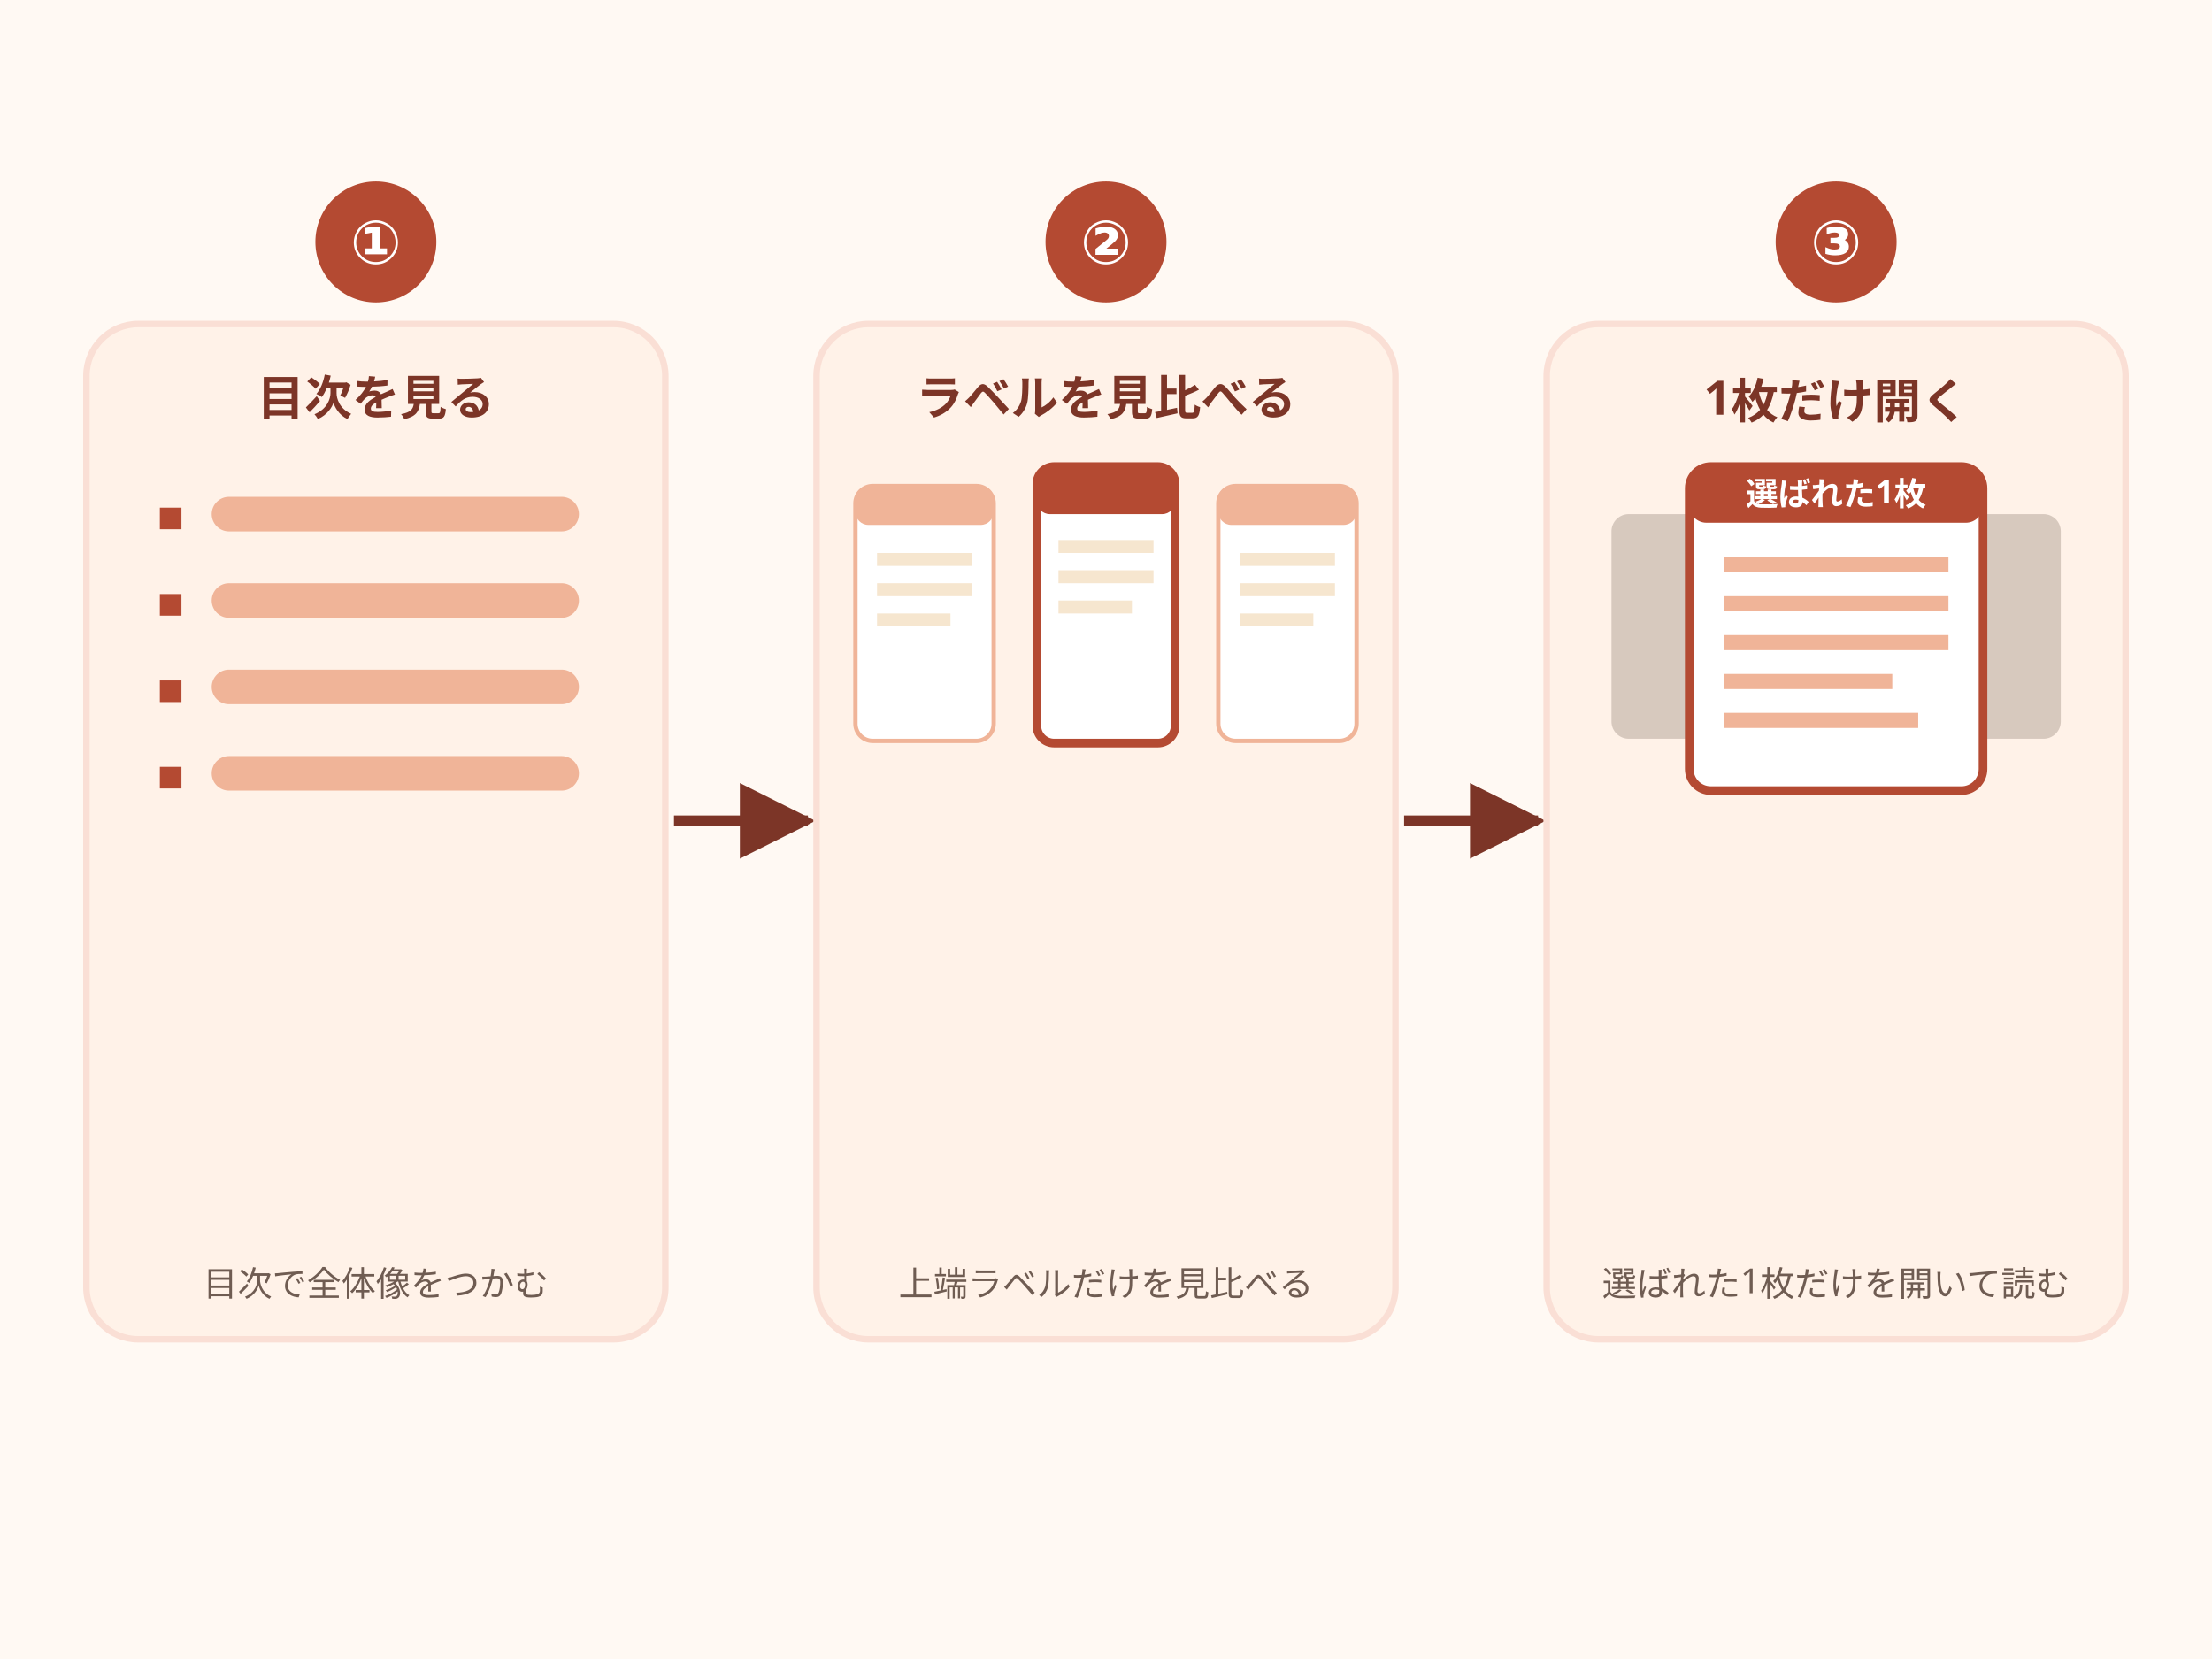
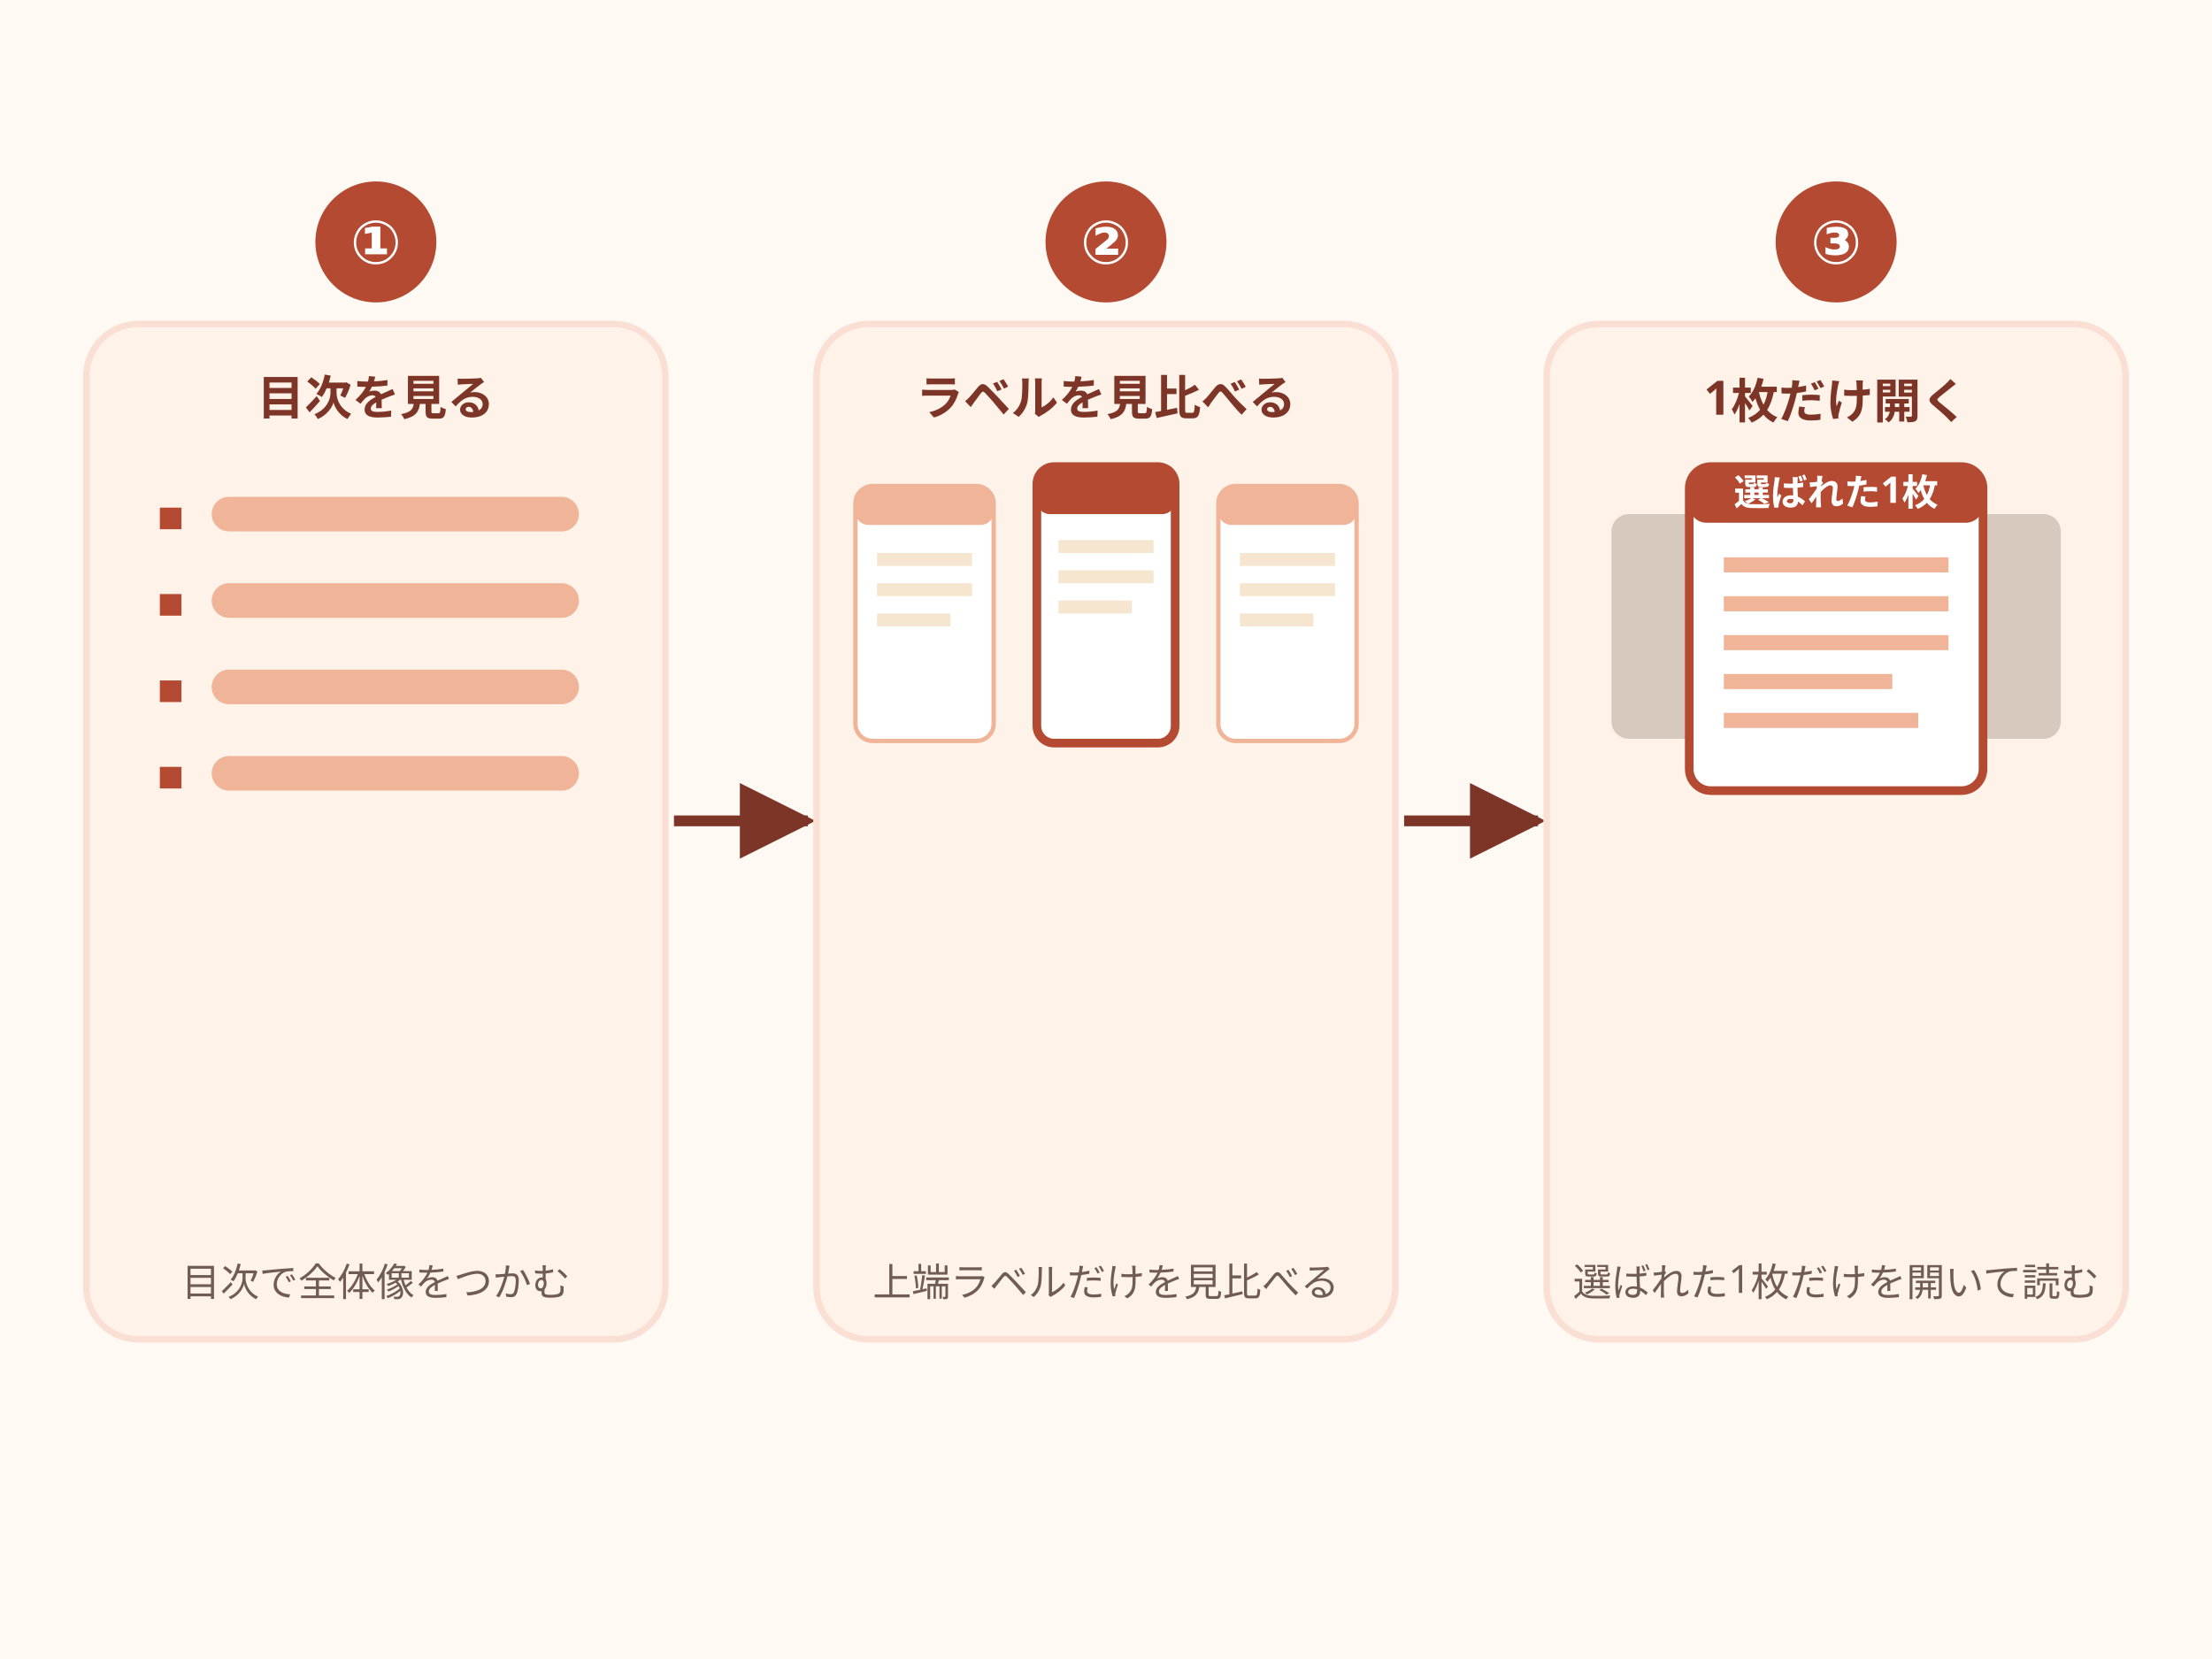
<svg xmlns="http://www.w3.org/2000/svg" width="1024" height="768" viewBox="0 0 1024 768">
  <defs>
    <marker id="stepArrow" viewBox="0 0 10 10" refX="9" refY="5" markerWidth="7" markerHeight="7" orient="auto">
      <path d="M 0 0 L 10 5 L 0 10 z" fill="#7C3527" />
    </marker>
  </defs>
  <rect width="1024" height="768" fill="#FFF9F3" />
  <g id="step-1">
    <circle cx="174" cy="112" r="28" fill="#B44A32" />
    <text x="174" y="122" text-anchor="middle" font-family="Hiragino Sans, Hiragino Kaku Gothic ProN, sans-serif" font-size="28" font-weight="800" fill="#FFFFFF">①</text>
    <rect x="40" y="150" width="268" height="470" rx="24" fill="#FFF2E8" stroke="#FADFD5" stroke-width="3" />
    <text x="174" y="192" text-anchor="middle" font-family="Hiragino Sans, Hiragino Kaku Gothic ProN, sans-serif" font-size="22" font-weight="700" fill="#7C3527">目次を見る</text>
    <rect x="74" y="235" width="10" height="10" fill="#B44A32" />
    <rect x="98" y="230" width="170" height="16" rx="8" fill="#F0B498" />
    <rect x="74" y="275" width="10" height="10" fill="#B44A32" />
    <rect x="98" y="270" width="170" height="16" rx="8" fill="#F0B498" />
    <rect x="74" y="315" width="10" height="10" fill="#B44A32" />
    <rect x="98" y="310" width="170" height="16" rx="8" fill="#F0B498" />
    <rect x="74" y="355" width="10" height="10" fill="#B44A32" />
    <rect x="98" y="350" width="170" height="16" rx="8" fill="#F0B498" />
-     <text x="174" y="600" text-anchor="middle" font-family="Hiragino Sans, Hiragino Kaku Gothic ProN, sans-serif" font-size="16" fill="#6F5C52">目次で全体像をつかむ</text>
+     <text x="174" y="600" text-anchor="middle" font-family="Hiragino Sans, Hiragino Kaku Gothic ProN, sans-serif" font-size="18" fill="#6F5C52">目次で全体像をつかむ</text>
  </g>
  <path d="M 312 380 H 374" fill="none" stroke="#7C3527" stroke-width="5" marker-end="url(#stepArrow)" />
  <g id="step-2">
    <circle cx="512" cy="112" r="28" fill="#B44A32" />
    <text x="512" y="122" text-anchor="middle" font-family="Hiragino Sans, Hiragino Kaku Gothic ProN, sans-serif" font-size="28" font-weight="800" fill="#FFFFFF">②</text>
    <rect x="378" y="150" width="268" height="470" rx="24" fill="#FFF2E8" stroke="#FADFD5" stroke-width="3" />
    <text x="512" y="192" text-anchor="middle" font-family="Hiragino Sans, Hiragino Kaku Gothic ProN, sans-serif" font-size="22" font-weight="700" fill="#7C3527">ラベルを見比べる</text>
    <rect x="396" y="225" width="64" height="118" rx="8" fill="#FFFFFF" stroke="#F0B498" stroke-width="2" />
    <rect x="396" y="225" width="64" height="18" rx="6" fill="#F0B498" />
    <rect x="406" y="256" width="44" height="6" fill="#F6E6CF" />
    <rect x="406" y="270" width="44" height="6" fill="#F6E6CF" />
    <rect x="406" y="284" width="34" height="6" fill="#F6E6CF" />
    <rect x="480" y="216" width="64" height="128" rx="8" fill="#FFFFFF" stroke="#B44A32" stroke-width="4" />
    <rect x="480" y="216" width="64" height="22" rx="6" fill="#B44A32" />
    <rect x="490" y="250" width="44" height="6" fill="#F6E6CF" />
    <rect x="490" y="264" width="44" height="6" fill="#F6E6CF" />
    <rect x="490" y="278" width="34" height="6" fill="#F6E6CF" />
    <rect x="564" y="225" width="64" height="118" rx="8" fill="#FFFFFF" stroke="#F0B498" stroke-width="2" />
    <rect x="564" y="225" width="64" height="18" rx="6" fill="#F0B498" />
    <rect x="574" y="256" width="44" height="6" fill="#F6E6CF" />
    <rect x="574" y="270" width="44" height="6" fill="#F6E6CF" />
    <rect x="574" y="284" width="34" height="6" fill="#F6E6CF" />
-     <text x="512" y="600" text-anchor="middle" font-family="Hiragino Sans, Hiragino Kaku Gothic ProN, sans-serif" font-size="16" fill="#6F5C52">上端ラベルだけを見比べる</text>
+     <text x="512" y="600" text-anchor="middle" font-family="Hiragino Sans, Hiragino Kaku Gothic ProN, sans-serif" font-size="18" fill="#6F5C52">上端ラベルだけを見比べる</text>
  </g>
  <path d="M 650 380 H 712" fill="none" stroke="#7C3527" stroke-width="5" marker-end="url(#stepArrow)" />
  <g id="step-3">
    <circle cx="850" cy="112" r="28" fill="#B44A32" />
    <text x="850" y="122" text-anchor="middle" font-family="Hiragino Sans, Hiragino Kaku Gothic ProN, sans-serif" font-size="28" font-weight="800" fill="#FFFFFF">③</text>
    <rect x="716" y="150" width="268" height="470" rx="24" fill="#FFF2E8" stroke="#FADFD5" stroke-width="3" />
    <text x="850" y="192" text-anchor="middle" font-family="Hiragino Sans, Hiragino Kaku Gothic ProN, sans-serif" font-size="22" font-weight="700" fill="#7C3527">1枚だけ開く</text>
    <rect x="746" y="238" width="56" height="104" rx="8" fill="#6F5C52" opacity="0.28" />
    <rect x="898" y="238" width="56" height="104" rx="8" fill="#6F5C52" opacity="0.28" />
    <rect x="782" y="216" width="136" height="150" rx="10" fill="#FFFFFF" stroke="#B44A32" stroke-width="4" />
    <rect x="782" y="216" width="136" height="26" rx="8" fill="#B44A32" />
-     <text x="850" y="234" text-anchor="middle" font-family="Hiragino Sans, Hiragino Kaku Gothic ProN, sans-serif" font-size="15" font-weight="700" fill="#FFFFFF">選ばれた1枚</text>
+     <text x="850" y="234" text-anchor="middle" font-family="Hiragino Sans, Hiragino Kaku Gothic ProN, sans-serif" font-size="17" font-weight="700" fill="#FFFFFF">選ばれた1枚</text>
    <rect x="798" y="258" width="104" height="7" fill="#F0B498" />
    <rect x="798" y="276" width="104" height="7" fill="#F0B498" />
    <rect x="798" y="294" width="104" height="7" fill="#F0B498" />
    <rect x="798" y="312" width="78" height="7" fill="#F0B498" />
    <rect x="798" y="330" width="90" height="7" fill="#F0B498" />
-     <text x="850" y="600" text-anchor="middle" font-family="Hiragino Sans, Hiragino Kaku Gothic ProN, sans-serif" font-size="16" fill="#6F5C52">選ばれた1枚だけを開いて読む</text>
+     <text x="850" y="600" text-anchor="middle" font-family="Hiragino Sans, Hiragino Kaku Gothic ProN, sans-serif" font-size="18" fill="#6F5C52">選ばれた1枚だけを開いて読む</text>
  </g>
</svg>
